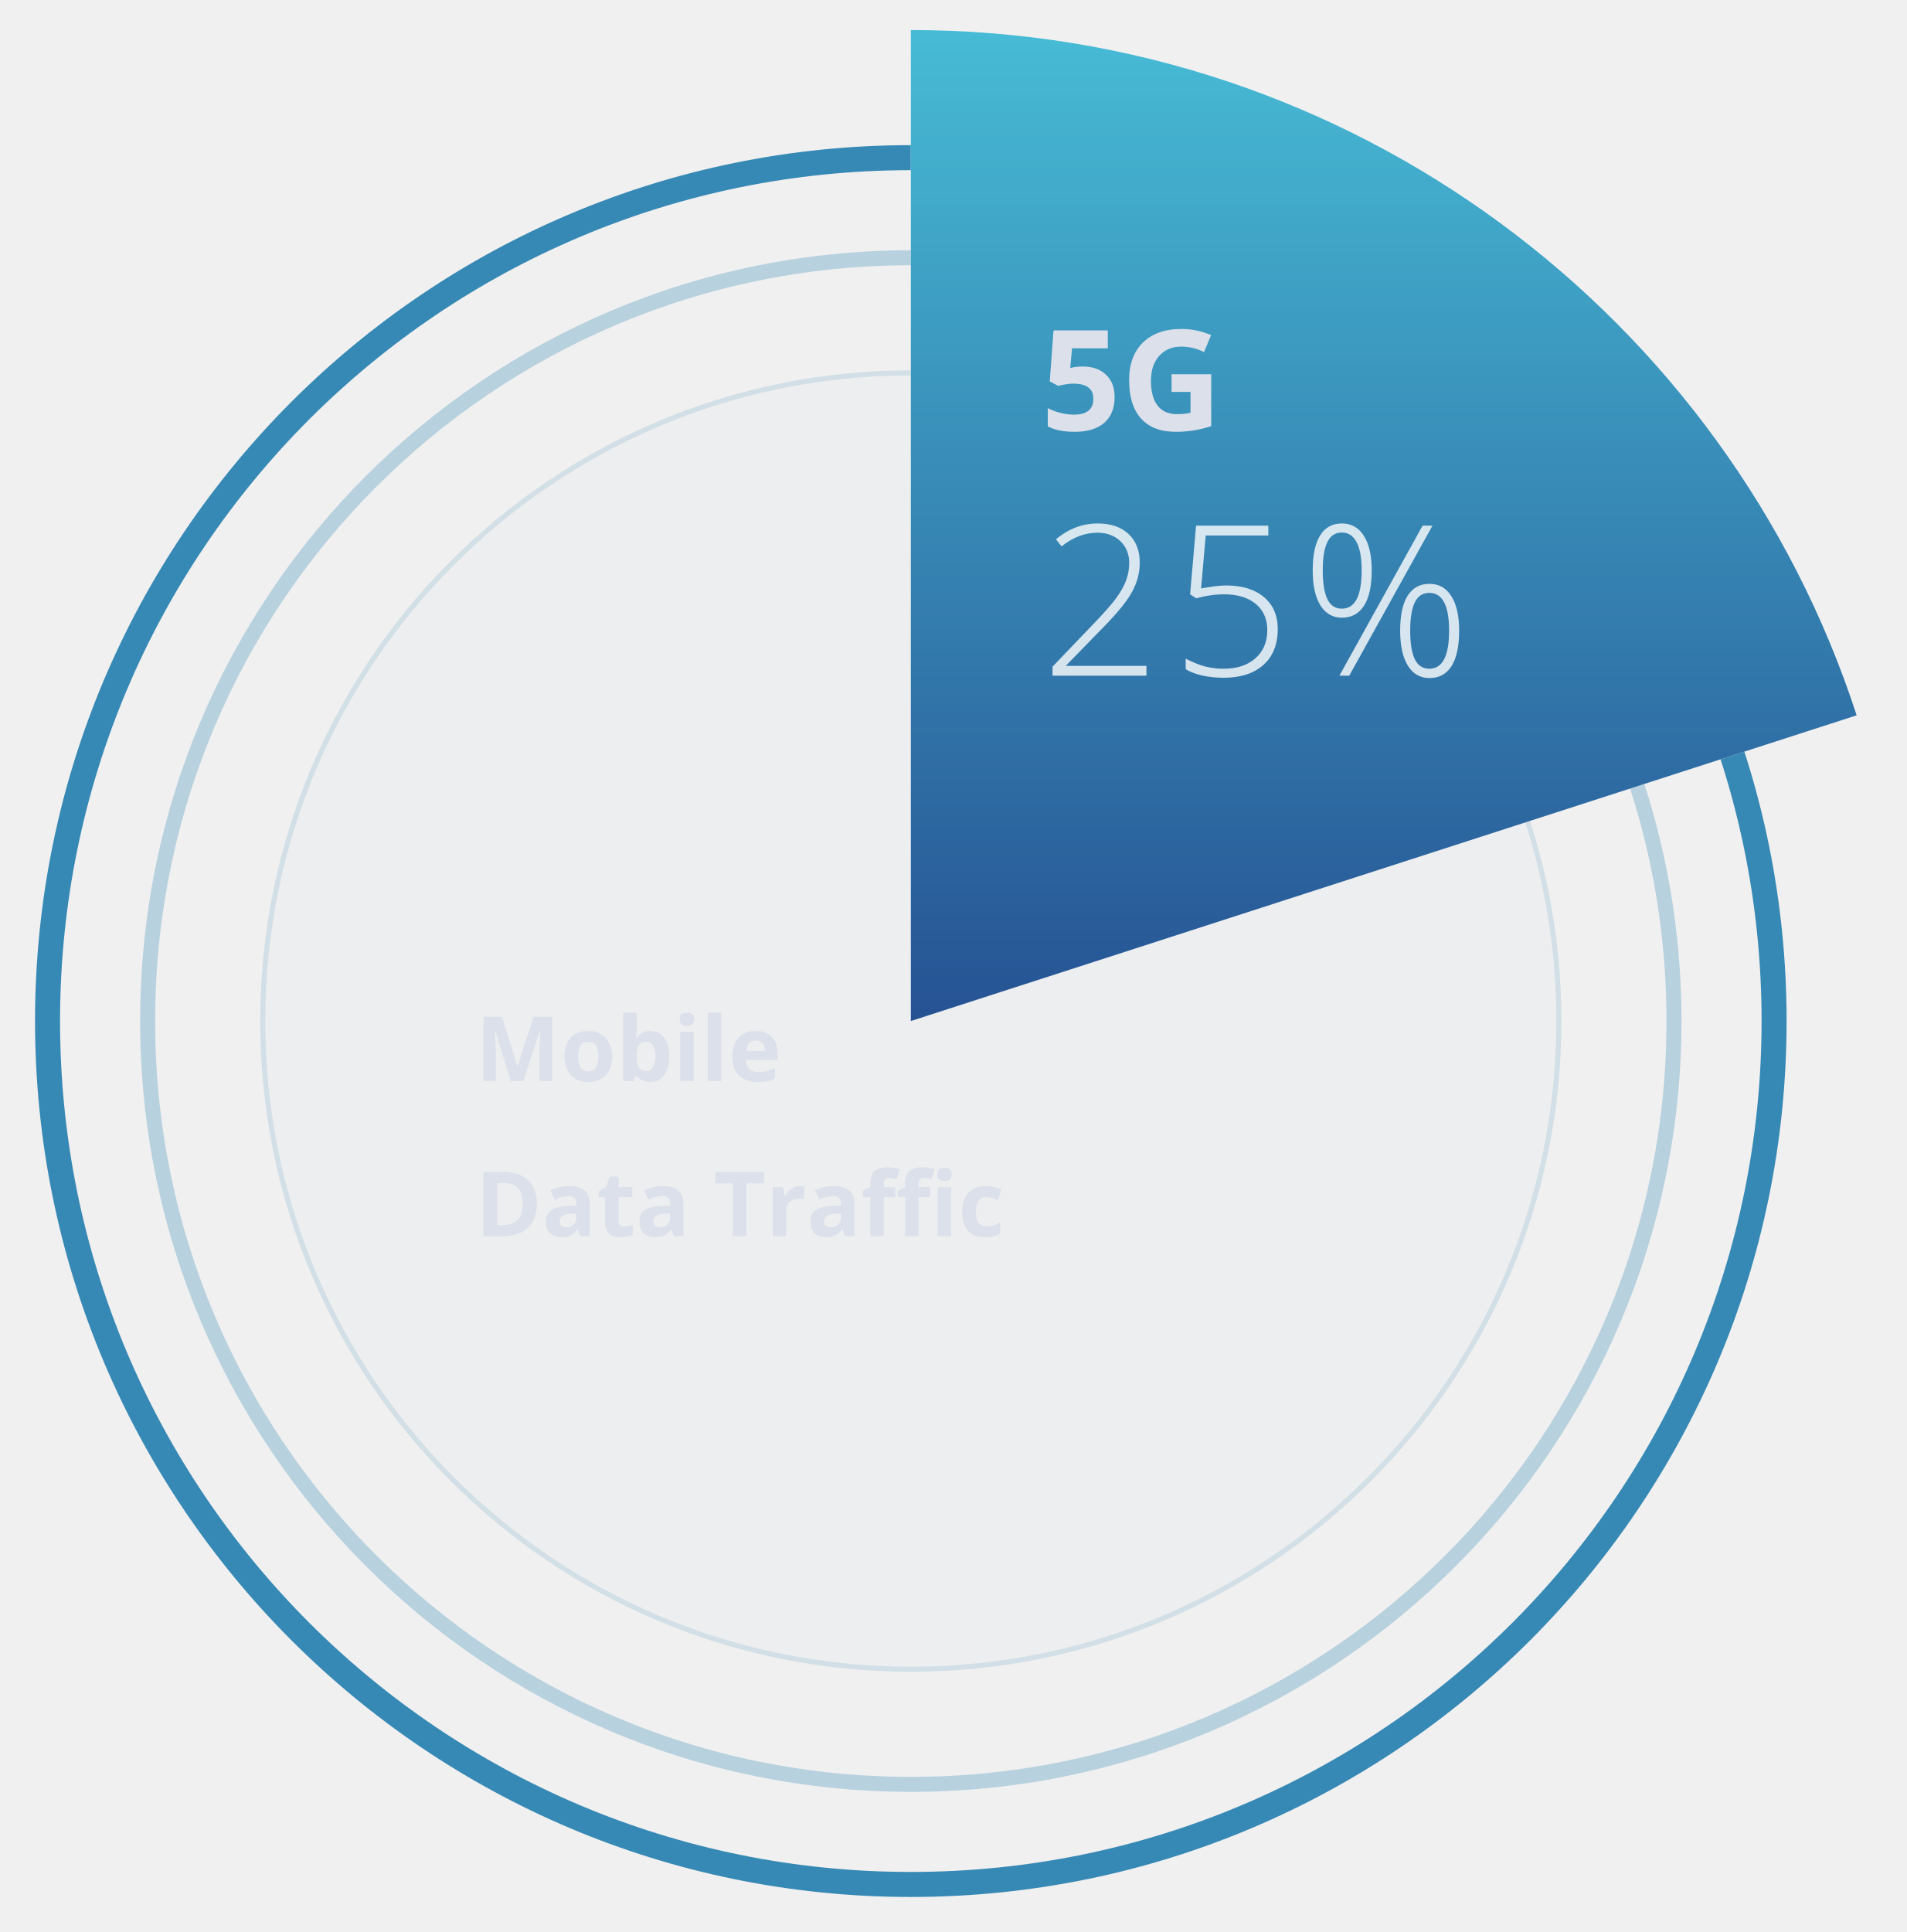
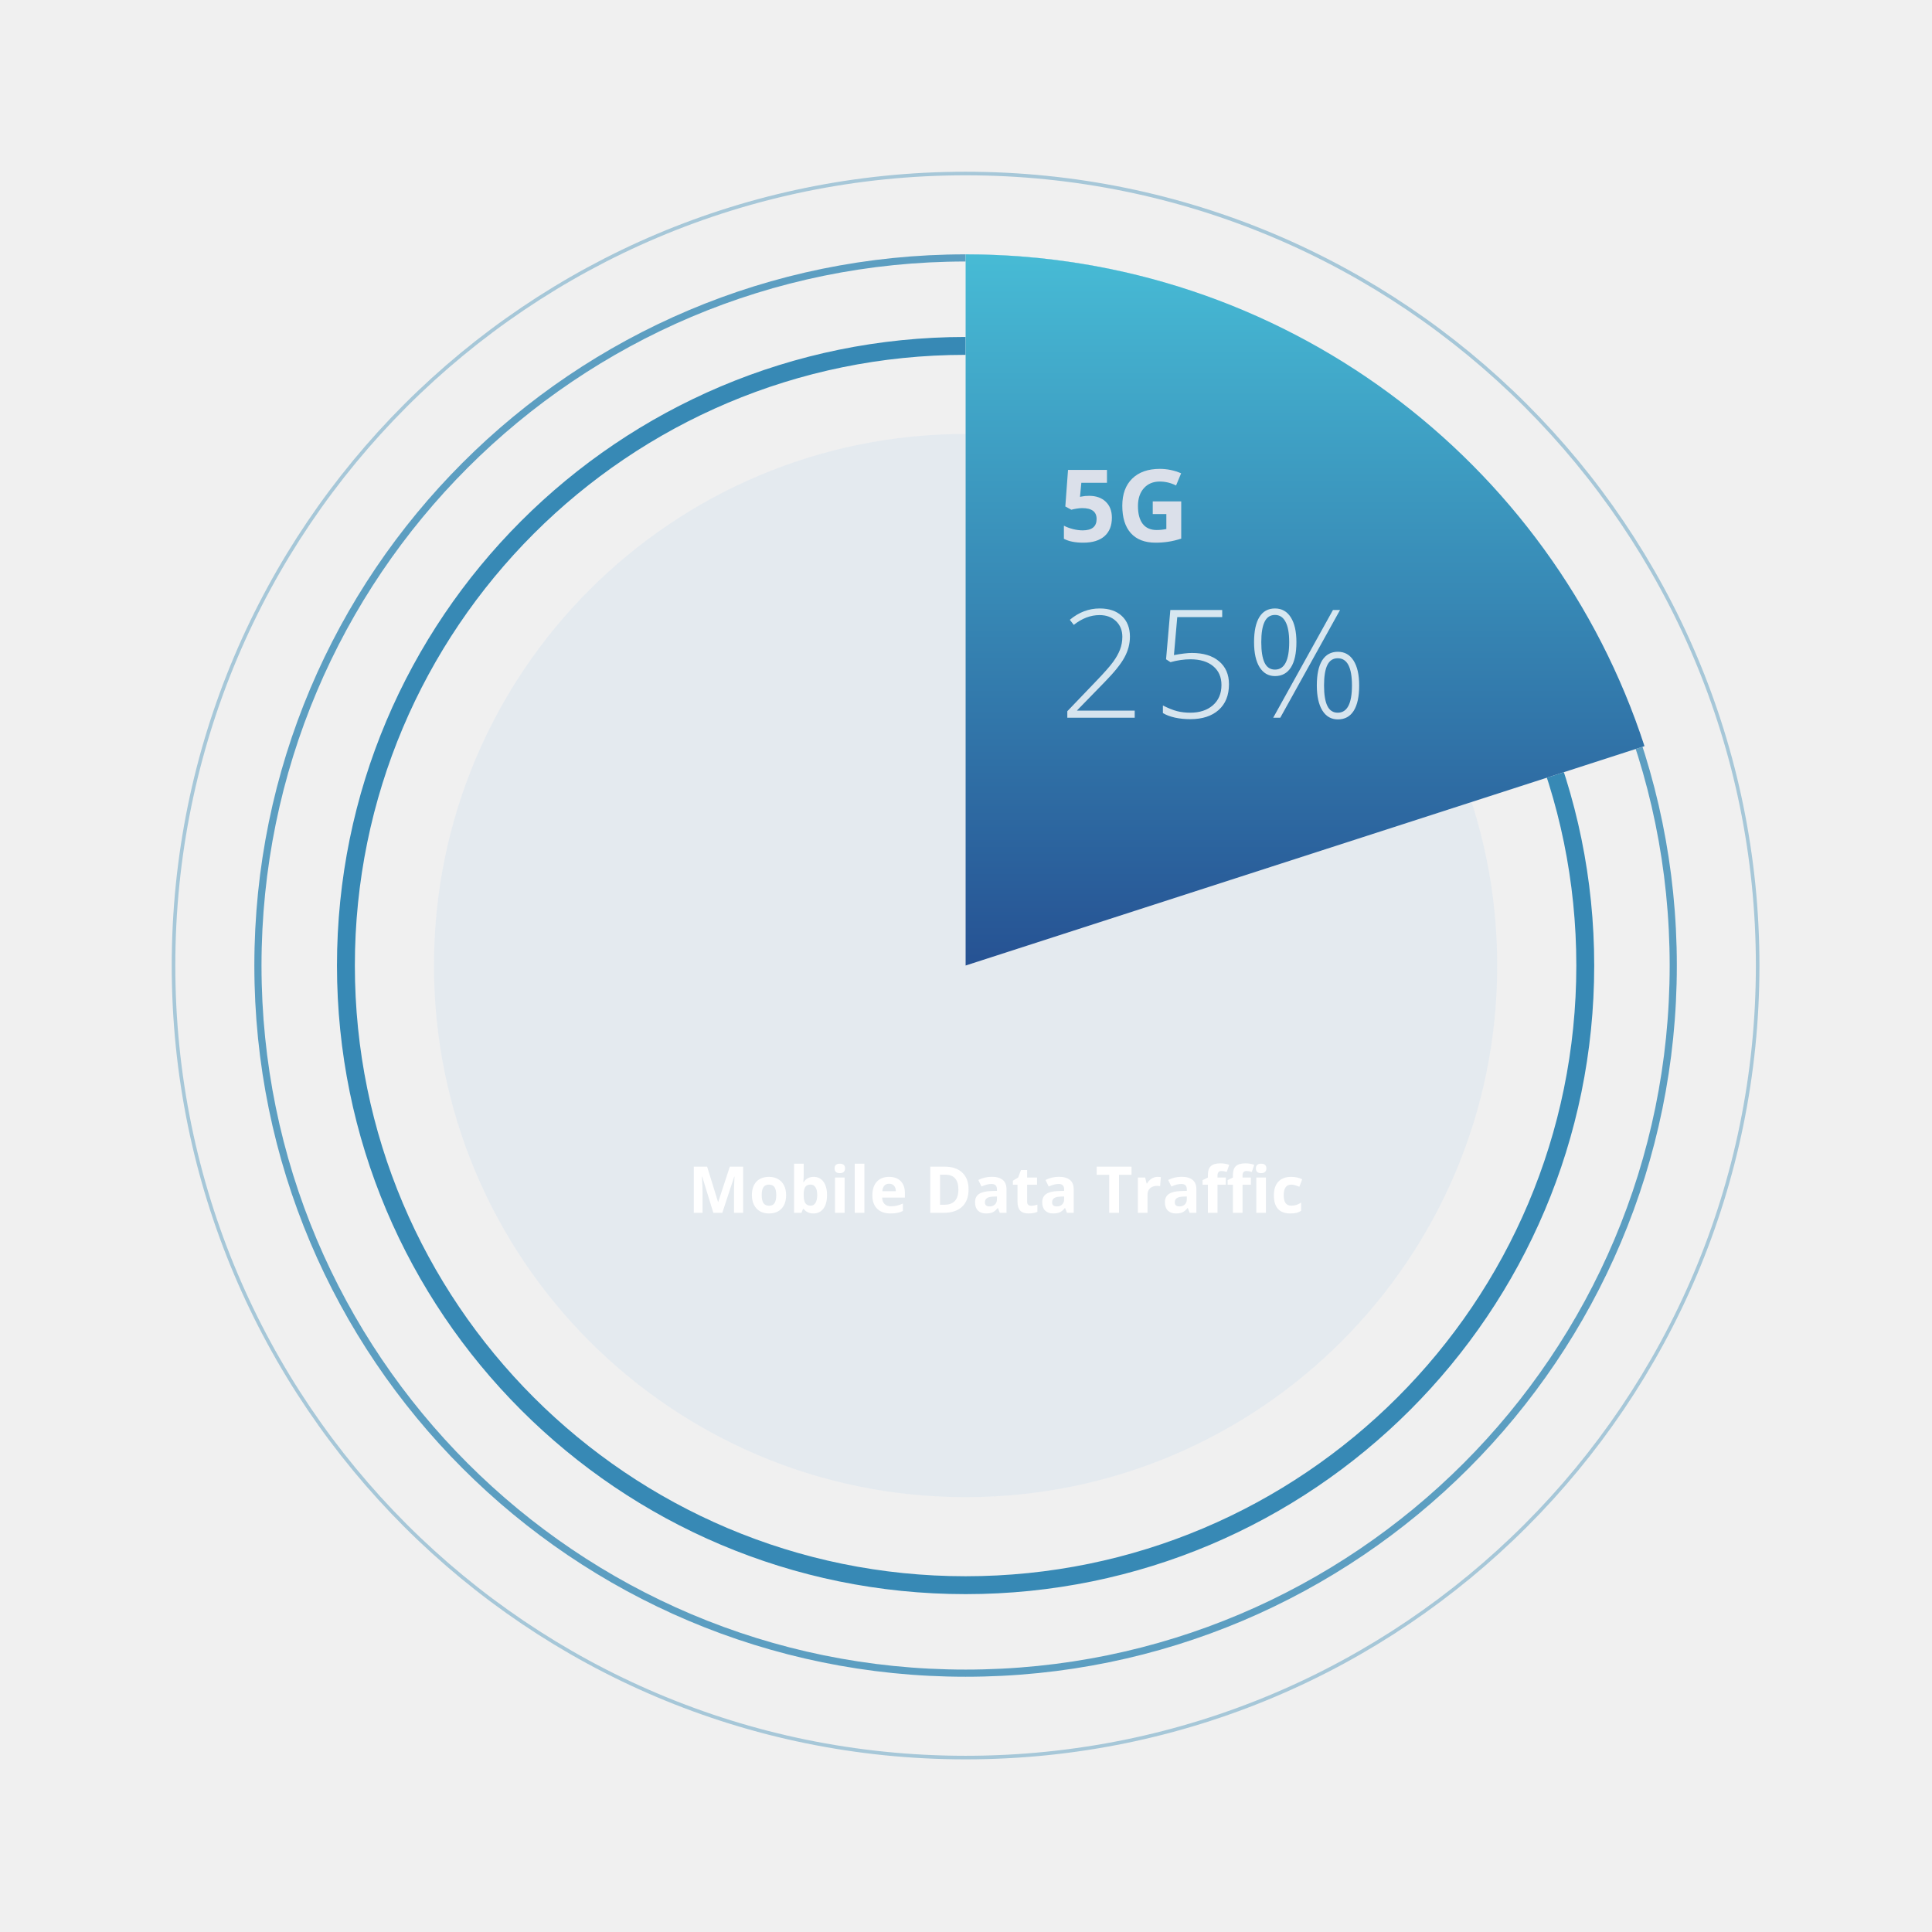
- <svg xmlns="http://www.w3.org/2000/svg" width="381" height="386" viewBox="0 0 381 386" fill="none">
-   <path d="M354.5 204C354.5 299.269 277.269 376.5 182 376.5C86.731 376.5 9.5 299.269 9.5 204C9.5 108.731 86.731 31.5 182 31.5C277.269 31.5 354.5 108.731 354.5 204Z" stroke="#3789B5" stroke-width="5" />
-   <path d="M334.5 204C334.5 288.223 266.223 356.5 182 356.5C97.777 356.5 29.5 288.223 29.5 204C29.5 119.777 97.777 51.5 182 51.5C266.223 51.5 334.5 119.777 334.5 204Z" stroke="#3789B5" stroke-opacity="0.3" stroke-width="3" />
-   <path d="M182 334C253.797 334 312 275.797 312 204C312 132.203 253.797 74 182 74C110.203 74 52 132.203 52 204C52 275.797 110.203 334 182 334Z" fill="#7BB7EF" fill-opacity="0.02" />
-   <path d="M311.5 204C311.5 275.521 253.521 333.5 182 333.5C110.479 333.5 52.5 275.521 52.5 204C52.5 132.479 110.479 74.5 182 74.5C253.521 74.5 311.5 132.479 311.5 204Z" stroke="#3789B5" stroke-opacity="0.15" />
-   <path d="M371 142.918C345.159 63.459 270.3 6 182 6V204L371 142.918Z" fill="white" />
-   <path d="M371 142.918C345.159 63.459 270.3 6 182 6V204L371 142.918Z" fill="url(#paint0_linear)" />
-   <path opacity="0.8" d="M229.082 135H210.317V133.195L218.295 124.869C220.537 122.545 222.109 120.768 223.012 119.537C223.914 118.307 224.577 117.131 225.001 116.01C225.425 114.889 225.637 113.713 225.637 112.482C225.637 110.691 225.049 109.235 223.873 108.114C222.697 106.993 221.173 106.433 219.3 106.433C216.798 106.433 214.405 107.342 212.122 109.16L211.015 107.745C213.517 105.64 216.292 104.587 219.341 104.587C221.952 104.587 224.003 105.284 225.493 106.679C226.997 108.073 227.749 109.994 227.749 112.441C227.749 114.424 227.243 116.345 226.231 118.204C225.233 120.05 223.401 122.333 220.735 125.054L213.045 132.949V133.031H229.082V135ZM245.007 116.974C248.206 116.974 250.722 117.746 252.554 119.291C254.399 120.836 255.322 122.962 255.322 125.669C255.322 128.745 254.365 131.138 252.451 132.847C250.537 134.556 247.898 135.41 244.535 135.41C243.045 135.41 241.63 135.267 240.29 134.979C238.95 134.679 237.829 134.255 236.927 133.708V131.596C238.403 132.348 239.716 132.874 240.864 133.175C242.013 133.462 243.236 133.605 244.535 133.605C247.16 133.605 249.266 132.915 250.852 131.534C252.438 130.14 253.23 128.26 253.23 125.895C253.23 123.666 252.458 121.916 250.913 120.645C249.368 119.373 247.27 118.737 244.617 118.737C242.84 118.737 240.98 119.004 239.039 119.537L237.809 118.737L238.998 105.018H253.436V106.986H240.926L240.003 117.568C242.136 117.172 243.804 116.974 245.007 116.974ZM264.315 113.959C264.315 116.502 264.623 118.416 265.238 119.701C265.854 120.973 266.817 121.608 268.13 121.608C270.769 121.608 272.088 119.059 272.088 113.959C272.088 111.443 271.746 109.557 271.062 108.299C270.393 107.027 269.415 106.392 268.13 106.392C266.817 106.392 265.854 107.027 265.238 108.299C264.623 109.557 264.315 111.443 264.315 113.959ZM274.098 113.959C274.098 117.049 273.585 119.4 272.56 121.014C271.534 122.613 270.058 123.413 268.13 123.413C266.312 123.413 264.883 122.593 263.844 120.952C262.818 119.298 262.306 116.967 262.306 113.959C262.306 110.91 262.798 108.586 263.782 106.986C264.767 105.387 266.216 104.587 268.13 104.587C270.03 104.587 271.5 105.414 272.539 107.068C273.578 108.709 274.098 111.006 274.098 113.959ZM281.788 126.018C281.788 128.547 282.096 130.447 282.711 131.719C283.326 132.977 284.29 133.605 285.603 133.605C288.241 133.605 289.561 131.076 289.561 126.018C289.561 120.973 288.241 118.45 285.603 118.45C284.29 118.45 283.326 119.079 282.711 120.337C282.096 121.581 281.788 123.475 281.788 126.018ZM291.57 126.018C291.57 129.107 291.064 131.459 290.053 133.072C289.041 134.672 287.571 135.472 285.644 135.472C283.784 135.472 282.342 134.645 281.316 132.99C280.291 131.322 279.778 128.998 279.778 126.018C279.778 122.941 280.277 120.61 281.275 119.024C282.287 117.438 283.743 116.646 285.644 116.646C287.517 116.646 288.973 117.466 290.012 119.106C291.051 120.747 291.57 123.051 291.57 126.018ZM286.238 105.018L269.606 135H267.638L284.27 105.018H286.238Z" fill="white" />
-   <path d="M216.395 73.231C218.327 73.231 219.863 73.773 221.002 74.857C222.15 75.942 222.725 77.428 222.725 79.314C222.725 81.547 222.036 83.266 220.66 84.469C219.284 85.672 217.315 86.273 214.754 86.273C212.53 86.273 210.734 85.913 209.367 85.193V81.543C210.087 81.926 210.926 82.24 211.883 82.486C212.84 82.723 213.747 82.842 214.604 82.842C217.183 82.842 218.473 81.784 218.473 79.67C218.473 77.656 217.137 76.648 214.467 76.648C213.984 76.648 213.451 76.699 212.867 76.799C212.284 76.89 211.81 76.99 211.445 77.1L209.764 76.197L210.516 66.012H221.357V69.594H214.221L213.852 73.518L214.33 73.422C214.886 73.294 215.574 73.231 216.395 73.231ZM234.1 74.775H242.029V85.139C240.744 85.558 239.532 85.85 238.393 86.014C237.262 86.187 236.105 86.273 234.92 86.273C231.903 86.273 229.597 85.389 228.002 83.621C226.416 81.844 225.623 79.296 225.623 75.978C225.623 72.752 226.544 70.236 228.385 68.432C230.235 66.627 232.796 65.725 236.068 65.725C238.119 65.725 240.097 66.135 242.002 66.955L240.594 70.346C239.135 69.617 237.618 69.252 236.041 69.252C234.209 69.252 232.742 69.867 231.639 71.098C230.536 72.328 229.984 73.982 229.984 76.061C229.984 78.23 230.426 79.889 231.311 81.037C232.204 82.176 233.498 82.746 235.193 82.746C236.077 82.746 236.975 82.655 237.887 82.473V78.303H234.1V74.775Z" fill="#DBE0EA" />
-   <path d="M102.058 216L98.964 205.919H98.885C98.996 207.97 99.052 209.338 99.052 210.023V216H96.617V203.15H100.326L103.367 212.977H103.42L106.646 203.15H110.354V216H107.814V209.918C107.814 209.631 107.817 209.3 107.823 208.925C107.835 208.55 107.876 207.554 107.946 205.937H107.867L104.554 216H102.058ZM115.522 211.069C115.522 212.042 115.681 212.777 115.997 213.275C116.319 213.773 116.841 214.022 117.562 214.022C118.276 214.022 118.789 213.776 119.1 213.284C119.416 212.786 119.574 212.048 119.574 211.069C119.574 210.097 119.416 209.367 119.1 208.881C118.783 208.395 118.265 208.151 117.544 208.151C116.829 208.151 116.313 208.395 115.997 208.881C115.681 209.361 115.522 210.091 115.522 211.069ZM122.316 211.069C122.316 212.669 121.895 213.92 121.051 214.822C120.207 215.725 119.032 216.176 117.526 216.176C116.583 216.176 115.751 215.971 115.03 215.561C114.31 215.145 113.756 214.55 113.369 213.776C112.982 213.003 112.789 212.101 112.789 211.069C112.789 209.464 113.208 208.216 114.046 207.325C114.884 206.435 116.062 205.989 117.579 205.989C118.522 205.989 119.354 206.194 120.075 206.604C120.796 207.015 121.35 207.604 121.736 208.371C122.123 209.139 122.316 210.038 122.316 211.069ZM129.998 205.989C131.158 205.989 132.066 206.443 132.723 207.352C133.379 208.254 133.707 209.493 133.707 211.069C133.707 212.692 133.367 213.949 132.688 214.84C132.014 215.73 131.094 216.176 129.928 216.176C128.773 216.176 127.868 215.757 127.212 214.919H127.027L126.579 216H124.531V202.324H127.212V205.506C127.212 205.91 127.177 206.558 127.106 207.448H127.212C127.839 206.476 128.768 205.989 129.998 205.989ZM129.137 208.134C128.475 208.134 127.991 208.339 127.687 208.749C127.382 209.153 127.224 209.824 127.212 210.762V211.052C127.212 212.106 127.367 212.862 127.678 213.319C127.994 213.776 128.492 214.005 129.172 214.005C129.723 214.005 130.159 213.753 130.481 213.249C130.81 212.739 130.974 212.001 130.974 211.034C130.974 210.067 130.81 209.344 130.481 208.863C130.153 208.377 129.705 208.134 129.137 208.134ZM135.808 203.634C135.808 202.761 136.294 202.324 137.267 202.324C138.239 202.324 138.726 202.761 138.726 203.634C138.726 204.05 138.603 204.375 138.356 204.609C138.116 204.838 137.753 204.952 137.267 204.952C136.294 204.952 135.808 204.513 135.808 203.634ZM138.603 216H135.922V206.174H138.603V216ZM144.104 216H141.424V202.324H144.104V216ZM150.995 207.896C150.427 207.896 149.981 208.078 149.659 208.441C149.337 208.799 149.152 209.309 149.105 209.971H152.867C152.855 209.309 152.683 208.799 152.349 208.441C152.015 208.078 151.563 207.896 150.995 207.896ZM151.373 216.176C149.791 216.176 148.555 215.739 147.664 214.866C146.773 213.993 146.328 212.757 146.328 211.157C146.328 209.511 146.738 208.239 147.559 207.343C148.385 206.44 149.524 205.989 150.978 205.989C152.366 205.989 153.447 206.385 154.221 207.176C154.994 207.967 155.381 209.06 155.381 210.454V211.755H149.044C149.073 212.517 149.299 213.111 149.721 213.539C150.143 213.967 150.734 214.181 151.496 214.181C152.088 214.181 152.647 214.119 153.175 213.996C153.702 213.873 154.253 213.677 154.827 213.407V215.481C154.358 215.716 153.857 215.889 153.324 216C152.791 216.117 152.141 216.176 151.373 216.176ZM107.278 240.452C107.278 242.567 106.675 244.188 105.468 245.312C104.267 246.438 102.529 247 100.256 247H96.617V234.15H100.651C102.749 234.15 104.378 234.704 105.538 235.812C106.698 236.919 107.278 238.466 107.278 240.452ZM104.448 240.522C104.448 237.763 103.229 236.383 100.792 236.383H99.342V244.75H100.511C103.136 244.75 104.448 243.341 104.448 240.522ZM115.971 247L115.452 245.664H115.382C114.931 246.232 114.465 246.628 113.984 246.851C113.51 247.067 112.889 247.176 112.121 247.176C111.178 247.176 110.434 246.906 109.889 246.367C109.35 245.828 109.08 245.061 109.08 244.064C109.08 243.021 109.443 242.254 110.17 241.762C110.902 241.264 112.004 240.988 113.475 240.936L115.18 240.883V240.452C115.18 239.456 114.67 238.958 113.65 238.958C112.865 238.958 111.942 239.195 110.882 239.67L109.994 237.859C111.125 237.268 112.379 236.972 113.756 236.972C115.074 236.972 116.085 237.259 116.788 237.833C117.491 238.407 117.843 239.28 117.843 240.452V247H115.971ZM115.18 242.447L114.143 242.482C113.363 242.506 112.783 242.646 112.402 242.904C112.021 243.162 111.831 243.555 111.831 244.082C111.831 244.838 112.265 245.216 113.132 245.216C113.753 245.216 114.248 245.037 114.617 244.68C114.992 244.322 115.18 243.848 115.18 243.256V242.447ZM124.751 245.04C125.22 245.04 125.782 244.938 126.438 244.732V246.728C125.771 247.026 124.95 247.176 123.978 247.176C122.905 247.176 122.123 246.906 121.631 246.367C121.145 245.822 120.901 245.008 120.901 243.924V239.187H119.618V238.053L121.095 237.156L121.868 235.082H123.582V237.174H126.333V239.187H123.582V243.924C123.582 244.305 123.688 244.586 123.898 244.768C124.115 244.949 124.399 245.04 124.751 245.04ZM134.674 247L134.155 245.664H134.085C133.634 246.232 133.168 246.628 132.688 246.851C132.213 247.067 131.592 247.176 130.824 247.176C129.881 247.176 129.137 246.906 128.592 246.367C128.053 245.828 127.783 245.061 127.783 244.064C127.783 243.021 128.146 242.254 128.873 241.762C129.605 241.264 130.707 240.988 132.178 240.936L133.883 240.883V240.452C133.883 239.456 133.373 238.958 132.354 238.958C131.568 238.958 130.646 239.195 129.585 239.67L128.697 237.859C129.828 237.268 131.082 236.972 132.459 236.972C133.777 236.972 134.788 237.259 135.491 237.833C136.194 238.407 136.546 239.28 136.546 240.452V247H134.674ZM133.883 242.447L132.846 242.482C132.066 242.506 131.486 242.646 131.105 242.904C130.725 243.162 130.534 243.555 130.534 244.082C130.534 244.838 130.968 245.216 131.835 245.216C132.456 245.216 132.951 245.037 133.32 244.68C133.695 244.322 133.883 243.848 133.883 243.256V242.447ZM149.158 247H146.434V236.418H142.944V234.15H152.647V236.418H149.158V247ZM159.898 236.989C160.262 236.989 160.563 237.016 160.804 237.068L160.602 239.582C160.385 239.523 160.121 239.494 159.811 239.494C158.955 239.494 158.287 239.714 157.807 240.153C157.332 240.593 157.095 241.208 157.095 241.999V247H154.414V237.174H156.444L156.84 238.826H156.972C157.276 238.275 157.687 237.833 158.202 237.499C158.724 237.159 159.289 236.989 159.898 236.989ZM168.828 247L168.31 245.664H168.239C167.788 246.232 167.322 246.628 166.842 246.851C166.367 247.067 165.746 247.176 164.979 247.176C164.035 247.176 163.291 246.906 162.746 246.367C162.207 245.828 161.938 245.061 161.938 244.064C161.938 243.021 162.301 242.254 163.027 241.762C163.76 241.264 164.861 240.988 166.332 240.936L168.037 240.883V240.452C168.037 239.456 167.527 238.958 166.508 238.958C165.723 238.958 164.8 239.195 163.739 239.67L162.852 237.859C163.982 237.268 165.236 236.972 166.613 236.972C167.932 236.972 168.942 237.259 169.646 237.833C170.349 238.407 170.7 239.28 170.7 240.452V247H168.828ZM168.037 242.447L167 242.482C166.221 242.506 165.641 242.646 165.26 242.904C164.879 243.162 164.688 243.555 164.688 244.082C164.688 244.838 165.122 245.216 165.989 245.216C166.61 245.216 167.105 245.037 167.475 244.68C167.85 244.322 168.037 243.848 168.037 243.256V242.447ZM178.9 239.187H176.58V247H173.899V239.187H172.423V237.895L173.899 237.174V236.453C173.899 235.334 174.175 234.517 174.726 234.001C175.276 233.485 176.158 233.228 177.371 233.228C178.297 233.228 179.12 233.365 179.841 233.641L179.155 235.609C178.616 235.439 178.118 235.354 177.661 235.354C177.28 235.354 177.005 235.469 176.835 235.697C176.665 235.92 176.58 236.207 176.58 236.559V237.174H178.9V239.187ZM185.87 239.187H183.55V247H180.869V239.187H179.393V237.895L180.869 237.174V236.453C180.869 235.334 181.145 234.517 181.695 234.001C182.246 233.485 183.128 233.228 184.341 233.228C185.267 233.228 186.09 233.365 186.811 233.641L186.125 235.609C185.586 235.439 185.088 235.354 184.631 235.354C184.25 235.354 183.975 235.469 183.805 235.697C183.635 235.92 183.55 236.207 183.55 236.559V237.174H185.87V239.187ZM187.268 234.634C187.268 233.761 187.754 233.324 188.727 233.324C189.699 233.324 190.186 233.761 190.186 234.634C190.186 235.05 190.062 235.375 189.816 235.609C189.576 235.838 189.213 235.952 188.727 235.952C187.754 235.952 187.268 235.513 187.268 234.634ZM190.062 247H187.382V237.174H190.062V247ZM196.865 247.176C193.807 247.176 192.277 245.497 192.277 242.14C192.277 240.47 192.693 239.195 193.525 238.316C194.357 237.432 195.55 236.989 197.103 236.989C198.239 236.989 199.259 237.212 200.161 237.657L199.37 239.731C198.948 239.562 198.556 239.424 198.192 239.318C197.829 239.207 197.466 239.151 197.103 239.151C195.708 239.151 195.011 240.142 195.011 242.122C195.011 244.044 195.708 245.005 197.103 245.005C197.618 245.005 198.096 244.938 198.535 244.803C198.975 244.662 199.414 244.445 199.854 244.152V246.446C199.42 246.722 198.98 246.912 198.535 247.018C198.096 247.123 197.539 247.176 196.865 247.176Z" fill="#DBE0EA" />
+ <svg xmlns="http://www.w3.org/2000/svg" width="540" height="540" viewBox="0 0 540 540" fill="none">
+   <path d="M443.087 269.873C443.087 365.524 365.543 443.065 269.886 443.065C174.229 443.065 96.685 365.524 96.685 269.873C96.685 174.222 174.229 96.682 269.886 96.682C365.543 96.682 443.087 174.222 443.087 269.873Z" stroke="#3789B5" stroke-width="5" />
+   <path d="M467.679 269.873C467.679 379.106 379.124 467.656 269.886 467.656C160.647 467.656 72.092 379.106 72.092 269.873C72.092 160.641 160.647 72.091 269.886 72.091C379.124 72.091 467.679 160.641 467.679 269.873Z" stroke="#3789B5" stroke-opacity="0.8" stroke-width="2" />
+   <path opacity="0.1" d="M269.886 418.459C351.952 418.459 418.479 351.935 418.479 269.874C418.479 187.812 351.952 121.289 269.886 121.289C187.82 121.289 121.293 187.812 121.293 269.874C121.293 351.935 187.82 418.459 269.886 418.459Z" fill="#7BB7EF" />
+   <path d="M491.272 269.874C491.272 392.135 392.154 491.247 269.886 491.247C147.618 491.247 48.5 392.135 48.5 269.874C48.5 147.612 147.618 48.5 269.886 48.5C392.154 48.5 491.272 147.612 491.272 269.874Z" stroke="#3789B5" stroke-opacity="0.4" />
+   <path d="M459.643 208.55C433.699 128.777 358.539 71.091 269.886 71.091V269.873L459.643 208.55Z" fill="white" />
+   <path d="M459.643 208.55C433.699 128.777 358.539 71.091 269.886 71.091V269.873L459.643 208.55Z" fill="url(#paint0_linear)" />
+   <g opacity="0.8">
+     <path d="M317.156 200.601H298.317V198.789L306.326 190.43C308.577 188.096 310.156 186.312 311.062 185.077C311.968 183.841 312.634 182.661 313.059 181.535C313.485 180.41 313.697 179.229 313.697 177.994C313.697 176.196 313.107 174.734 311.927 173.609C310.746 172.483 309.216 171.92 307.335 171.92C304.823 171.92 302.421 172.833 300.129 174.659L299.017 173.238C301.529 171.124 304.315 170.067 307.376 170.067C309.998 170.067 312.057 170.767 313.553 172.167C315.063 173.567 315.818 175.496 315.818 177.953C315.818 179.943 315.31 181.872 314.294 183.738C313.292 185.591 311.453 187.884 308.776 190.615L301.055 198.542V198.624H317.156V200.601Z" fill="white" />
+     <path d="M333.145 182.503C336.357 182.503 338.883 183.279 340.722 184.83C342.575 186.381 343.502 188.515 343.502 191.233C343.502 194.321 342.541 196.723 340.619 198.439C338.698 200.155 336.048 201.012 332.672 201.012C331.175 201.012 329.755 200.868 328.409 200.58C327.064 200.278 325.939 199.853 325.033 199.304V197.183C326.515 197.938 327.833 198.466 328.986 198.768C330.139 199.057 331.368 199.201 332.672 199.201C335.307 199.201 337.421 198.507 339.013 197.121C340.606 195.721 341.402 193.834 341.402 191.459C341.402 189.222 340.626 187.465 339.075 186.188C337.524 184.912 335.417 184.274 332.754 184.274C330.969 184.274 329.103 184.541 327.153 185.077L325.918 184.274L327.112 170.5H341.608V172.476H329.048L328.121 183.1C330.263 182.702 331.937 182.503 333.145 182.503Z" fill="white" />
+     <path d="M352.531 179.476C352.531 182.03 352.84 183.951 353.458 185.241C354.075 186.518 355.043 187.156 356.361 187.156C359.01 187.156 360.335 184.596 360.335 179.476C360.335 176.951 359.992 175.057 359.305 173.794C358.633 172.517 357.651 171.879 356.361 171.879C355.043 171.879 354.075 172.517 353.458 173.794C352.84 175.057 352.531 176.951 352.531 179.476ZM362.353 179.476C362.353 182.579 361.838 184.939 360.808 186.559C359.779 188.165 358.296 188.968 356.361 188.968C354.535 188.968 353.101 188.144 352.058 186.497C351.028 184.836 350.513 182.496 350.513 179.476C350.513 176.416 351.007 174.082 351.996 172.476C352.984 170.87 354.439 170.067 356.361 170.067C358.269 170.067 359.744 170.898 360.788 172.559C361.831 174.206 362.353 176.512 362.353 179.476ZM370.074 191.583C370.074 194.122 370.383 196.03 371 197.306C371.618 198.569 372.586 199.201 373.904 199.201C376.553 199.201 377.877 196.661 377.877 191.583C377.877 186.518 376.553 183.985 373.904 183.985C372.586 183.985 371.618 184.617 371 185.88C370.383 187.129 370.074 189.03 370.074 191.583ZM379.895 191.583C379.895 194.685 379.387 197.046 378.372 198.665C377.356 200.271 375.88 201.074 373.945 201.074C372.078 201.074 370.63 200.244 369.6 198.583C368.571 196.908 368.056 194.575 368.056 191.583C368.056 188.494 368.557 186.154 369.559 184.562C370.575 182.97 372.037 182.174 373.945 182.174C375.825 182.174 377.287 182.997 378.33 184.644C379.374 186.291 379.895 188.604 379.895 191.583ZM374.542 170.5L357.843 200.601H355.867L372.565 170.5H374.542Z" fill="white" />
+   </g>
+   <path d="M304.418 138.587C306.358 138.587 307.9 139.132 309.044 140.221C310.197 141.31 310.774 142.801 310.774 144.695C310.774 146.937 310.083 148.662 308.701 149.87C307.319 151.078 305.343 151.682 302.771 151.682C300.538 151.682 298.735 151.32 297.363 150.597V146.933C298.086 147.317 298.928 147.633 299.889 147.88C300.849 148.118 301.76 148.237 302.62 148.237C305.21 148.237 306.505 147.175 306.505 145.052C306.505 143.03 305.164 142.019 302.483 142.019C301.998 142.019 301.462 142.069 300.877 142.17C300.291 142.261 299.815 142.362 299.449 142.472L297.761 141.566L298.516 131.34H309.401V134.936H302.236L301.865 138.876L302.346 138.779C302.904 138.651 303.595 138.587 304.418 138.587Z" fill="#DBE0EA" />
+   <path d="M322.194 140.138H330.156V150.543C328.866 150.963 327.648 151.256 326.505 151.421C325.37 151.595 324.208 151.682 323.018 151.682C319.989 151.682 317.674 150.794 316.072 149.019C314.48 147.235 313.684 144.677 313.684 141.346C313.684 138.107 314.608 135.581 316.457 133.769C318.314 131.958 320.886 131.052 324.171 131.052C326.23 131.052 328.216 131.464 330.128 132.287L328.715 135.691C327.25 134.959 325.727 134.593 324.144 134.593C322.304 134.593 320.831 135.211 319.724 136.446C318.616 137.681 318.063 139.342 318.063 141.429C318.063 143.606 318.506 145.272 319.394 146.425C320.291 147.569 321.59 148.141 323.292 148.141C324.18 148.141 325.082 148.049 325.997 147.866V143.68H322.194V140.138Z" fill="#DBE0EA" />
+   <path d="M199.381 338.99L196.275 328.869H196.195C196.307 330.928 196.363 332.301 196.363 332.989V338.99H193.918V326.089H197.642L200.696 335.954H200.748L203.987 326.089H207.711V338.99H205.161V332.883C205.161 332.595 205.164 332.263 205.169 331.886C205.181 331.51 205.222 330.51 205.293 328.886H205.214L201.887 338.99H199.381Z" fill="white" />
+   <path d="M212.9 334.039C212.9 335.016 213.058 335.754 213.376 336.254C213.7 336.754 214.223 337.004 214.947 337.004C215.664 337.004 216.179 336.757 216.491 336.263C216.809 335.763 216.967 335.022 216.967 334.039C216.967 333.063 216.809 332.331 216.491 331.842C216.173 331.354 215.653 331.11 214.929 331.11C214.211 331.11 213.694 331.354 213.376 331.842C213.058 332.325 212.9 333.057 212.9 334.039ZM219.721 334.039C219.721 335.645 219.297 336.901 218.45 337.807C217.603 338.713 216.423 339.166 214.911 339.166C213.964 339.166 213.129 338.96 212.405 338.548C211.682 338.131 211.126 337.534 210.738 336.757C210.349 335.981 210.155 335.075 210.155 334.039C210.155 332.428 210.576 331.175 211.417 330.28C212.258 329.386 213.441 328.939 214.964 328.939C215.912 328.939 216.747 329.145 217.47 329.557C218.194 329.969 218.75 330.56 219.138 331.33C219.527 332.101 219.721 333.004 219.721 334.039Z" fill="white" />
+   <path d="M227.433 328.939C228.598 328.939 229.51 329.395 230.169 330.307C230.828 331.213 231.157 332.457 231.157 334.039C231.157 335.669 230.816 336.931 230.133 337.825C229.457 338.719 228.533 339.166 227.363 339.166C226.204 339.166 225.295 338.745 224.636 337.904H224.45L224 338.99H221.944V325.26H224.636V328.454C224.636 328.86 224.601 329.51 224.53 330.404H224.636C225.265 329.427 226.198 328.939 227.433 328.939ZM226.568 331.092C225.904 331.092 225.418 331.298 225.112 331.71C224.806 332.116 224.648 332.789 224.636 333.731V334.022C224.636 335.081 224.792 335.839 225.103 336.298C225.421 336.757 225.921 336.987 226.604 336.987C227.157 336.987 227.595 336.734 227.918 336.228C228.248 335.716 228.413 334.975 228.413 334.004C228.413 333.033 228.248 332.307 227.918 331.825C227.589 331.336 227.139 331.092 226.568 331.092Z" fill="white" />
+   <path d="M233.266 326.574C233.266 325.698 233.754 325.26 234.731 325.26C235.707 325.26 236.196 325.698 236.196 326.574C236.196 326.992 236.072 327.319 235.825 327.554C235.584 327.783 235.219 327.898 234.731 327.898C233.754 327.898 233.266 327.457 233.266 326.574ZM236.072 338.99H233.381V329.125H236.072V338.99Z" fill="white" />
+   <path d="M241.596 338.99H238.905V325.26H241.596V338.99Z" fill="white" />
+   <path d="M248.514 330.854C247.944 330.854 247.497 331.036 247.173 331.401C246.849 331.76 246.664 332.272 246.617 332.936H250.394C250.382 332.272 250.209 331.76 249.873 331.401C249.538 331.036 249.085 330.854 248.514 330.854ZM248.894 339.166C247.305 339.166 246.064 338.728 245.17 337.851C244.276 336.975 243.829 335.734 243.829 334.128C243.829 332.475 244.24 331.198 245.064 330.298C245.894 329.392 247.038 328.939 248.497 328.939C249.891 328.939 250.976 329.336 251.753 330.13C252.529 330.925 252.918 332.022 252.918 333.422V334.728H246.555C246.585 335.492 246.811 336.089 247.235 336.519C247.658 336.948 248.253 337.163 249.017 337.163C249.611 337.163 250.173 337.101 250.703 336.978C251.232 336.854 251.785 336.657 252.362 336.387V338.469C251.891 338.704 251.388 338.878 250.853 338.99C250.317 339.107 249.664 339.166 248.894 339.166Z" fill="white" />
+   <path d="M270.716 332.416C270.716 334.539 270.11 336.166 268.898 337.295C267.692 338.425 265.948 338.99 263.666 338.99H260.012V326.089H264.063C266.169 326.089 267.804 326.645 268.969 327.757C270.134 328.869 270.716 330.422 270.716 332.416ZM267.875 332.486C267.875 329.716 266.651 328.33 264.204 328.33H262.748V336.731H263.922C266.557 336.731 267.875 335.316 267.875 332.486Z" fill="white" />
+   <path d="M279.443 338.99L278.923 337.648H278.852C278.399 338.219 277.932 338.616 277.449 338.84C276.973 339.057 276.349 339.166 275.578 339.166C274.631 339.166 273.884 338.895 273.337 338.354C272.796 337.813 272.525 337.042 272.525 336.042C272.525 334.995 272.89 334.225 273.619 333.731C274.355 333.231 275.461 332.954 276.937 332.901L278.649 332.848V332.416C278.649 331.416 278.137 330.916 277.114 330.916C276.326 330.916 275.399 331.154 274.334 331.63L273.443 329.813C274.578 329.219 275.837 328.922 277.22 328.922C278.543 328.922 279.558 329.21 280.264 329.786C280.97 330.363 281.323 331.239 281.323 332.416V338.99H279.443ZM278.649 334.419L277.608 334.454C276.826 334.478 276.243 334.619 275.861 334.878C275.478 335.136 275.287 335.531 275.287 336.06C275.287 336.819 275.723 337.198 276.593 337.198C277.217 337.198 277.714 337.019 278.085 336.66C278.461 336.301 278.649 335.825 278.649 335.231V334.419Z" fill="white" />
+   <path d="M288.259 337.022C288.73 337.022 289.294 336.919 289.953 336.713V338.716C289.283 339.016 288.459 339.166 287.482 339.166C286.406 339.166 285.62 338.895 285.126 338.354C284.638 337.807 284.394 336.989 284.394 335.901V331.145H283.106V330.007L284.588 329.107L285.365 327.024H287.085V329.125H289.847V331.145H287.085V335.901C287.085 336.284 287.191 336.566 287.403 336.748C287.621 336.931 287.906 337.022 288.259 337.022Z" fill="white" />
+   <path d="M298.222 338.99L297.701 337.648H297.63C297.177 338.219 296.71 338.616 296.227 338.84C295.751 339.057 295.127 339.166 294.357 339.166C293.409 339.166 292.662 338.895 292.115 338.354C291.574 337.813 291.303 337.042 291.303 336.042C291.303 334.995 291.668 334.225 292.398 333.731C293.133 333.231 294.239 332.954 295.715 332.901L297.427 332.848V332.416C297.427 331.416 296.916 330.916 295.892 330.916C295.104 330.916 294.177 331.154 293.112 331.63L292.221 329.813C293.356 329.219 294.615 328.922 295.998 328.922C297.321 328.922 298.336 329.21 299.042 329.786C299.748 330.363 300.101 331.239 300.101 332.416V338.99H298.222ZM297.427 334.419L296.386 334.454C295.604 334.478 295.021 334.619 294.639 334.878C294.257 335.136 294.065 335.531 294.065 336.06C294.065 336.819 294.501 337.198 295.371 337.198C295.995 337.198 296.492 337.019 296.863 336.66C297.239 336.301 297.427 335.825 297.427 335.231V334.419Z" fill="white" />
+   <path d="M312.764 338.99H310.028V328.366H306.525V326.089H316.267V328.366H312.764V338.99Z" fill="white" />
+   <path d="M323.547 328.939C323.912 328.939 324.215 328.966 324.456 329.019L324.253 331.542C324.036 331.483 323.771 331.454 323.459 331.454C322.6 331.454 321.929 331.675 321.447 332.116C320.971 332.557 320.732 333.175 320.732 333.969V338.99H318.041V329.125H320.079L320.476 330.783H320.609C320.915 330.23 321.326 329.786 321.844 329.451C322.368 329.11 322.935 328.939 323.547 328.939Z" fill="white" />
+   <path d="M332.513 338.99L331.992 337.648H331.922C331.469 338.219 331.001 338.616 330.518 338.84C330.042 339.057 329.418 339.166 328.648 339.166C327.701 339.166 326.953 338.895 326.406 338.354C325.865 337.813 325.594 337.042 325.594 336.042C325.594 334.995 325.959 334.225 326.689 333.731C327.424 333.231 328.53 332.954 330.007 332.901L331.719 332.848V332.416C331.719 331.416 331.207 330.916 330.183 330.916C329.395 330.916 328.468 331.154 327.403 331.63L326.512 329.813C327.648 329.219 328.907 328.922 330.289 328.922C331.613 328.922 332.627 329.21 333.333 329.786C334.039 330.363 334.392 331.239 334.392 332.416V338.99H332.513ZM331.719 334.419L330.677 334.454C329.895 334.478 329.312 334.619 328.93 334.878C328.548 335.136 328.356 335.531 328.356 336.06C328.356 336.819 328.792 337.198 329.662 337.198C330.286 337.198 330.783 337.019 331.154 336.66C331.53 336.301 331.719 335.825 331.719 335.231V334.419Z" fill="white" />
+   <path d="M342.625 331.145H340.296V338.99H337.604V331.145H336.122V329.848L337.604 329.125V328.401C337.604 327.277 337.881 326.457 338.434 325.939C338.987 325.421 339.872 325.163 341.09 325.163C342.019 325.163 342.846 325.301 343.57 325.577L342.881 327.554C342.34 327.383 341.84 327.298 341.381 327.298C340.999 327.298 340.722 327.413 340.552 327.642C340.381 327.866 340.296 328.154 340.296 328.507V329.125H342.625V331.145ZM349.623 331.145H347.293V338.99H344.602V331.145H343.12V329.848L344.602 329.125V328.401C344.602 327.277 344.878 326.457 345.431 325.939C345.984 325.421 346.87 325.163 348.088 325.163C349.017 325.163 349.844 325.301 350.567 325.577L349.879 327.554C349.338 327.383 348.838 327.298 348.379 327.298C347.996 327.298 347.72 327.413 347.549 327.642C347.379 327.866 347.293 328.154 347.293 328.507V329.125H349.623V331.145ZM351.026 326.574C351.026 325.698 351.514 325.26 352.491 325.26C353.467 325.26 353.956 325.698 353.956 326.574C353.956 326.992 353.832 327.319 353.585 327.554C353.344 327.783 352.979 327.898 352.491 327.898C351.514 327.898 351.026 327.457 351.026 326.574ZM353.832 338.99H351.141V329.125H353.832V338.99Z" fill="white" />
+   <path d="M360.662 339.166C357.591 339.166 356.056 337.481 356.056 334.11C356.056 332.433 356.474 331.154 357.309 330.272C358.144 329.383 359.342 328.939 360.9 328.939C362.042 328.939 363.065 329.163 363.971 329.61L363.177 331.692C362.754 331.522 362.359 331.383 361.995 331.278C361.63 331.166 361.265 331.11 360.9 331.11C359.5 331.11 358.8 332.104 358.8 334.092C358.8 336.022 359.5 336.987 360.9 336.987C361.418 336.987 361.898 336.919 362.339 336.784C362.78 336.642 363.221 336.425 363.662 336.131V338.434C363.227 338.71 362.786 338.901 362.339 339.007C361.898 339.113 361.339 339.166 360.662 339.166Z" fill="white" />
  <defs>
-     <linearGradient id="paint0_linear" x1="276.5" y1="6" x2="276.5" y2="204" gradientUnits="userSpaceOnUse">
+     <linearGradient id="paint0_linear" x1="364.764" y1="71.091" x2="364.764" y2="269.873" gradientUnits="userSpaceOnUse">
      <stop stop-color="#47BBD5" />
      <stop offset="1" stop-color="#265293" />
    </linearGradient>
  </defs>
</svg>
